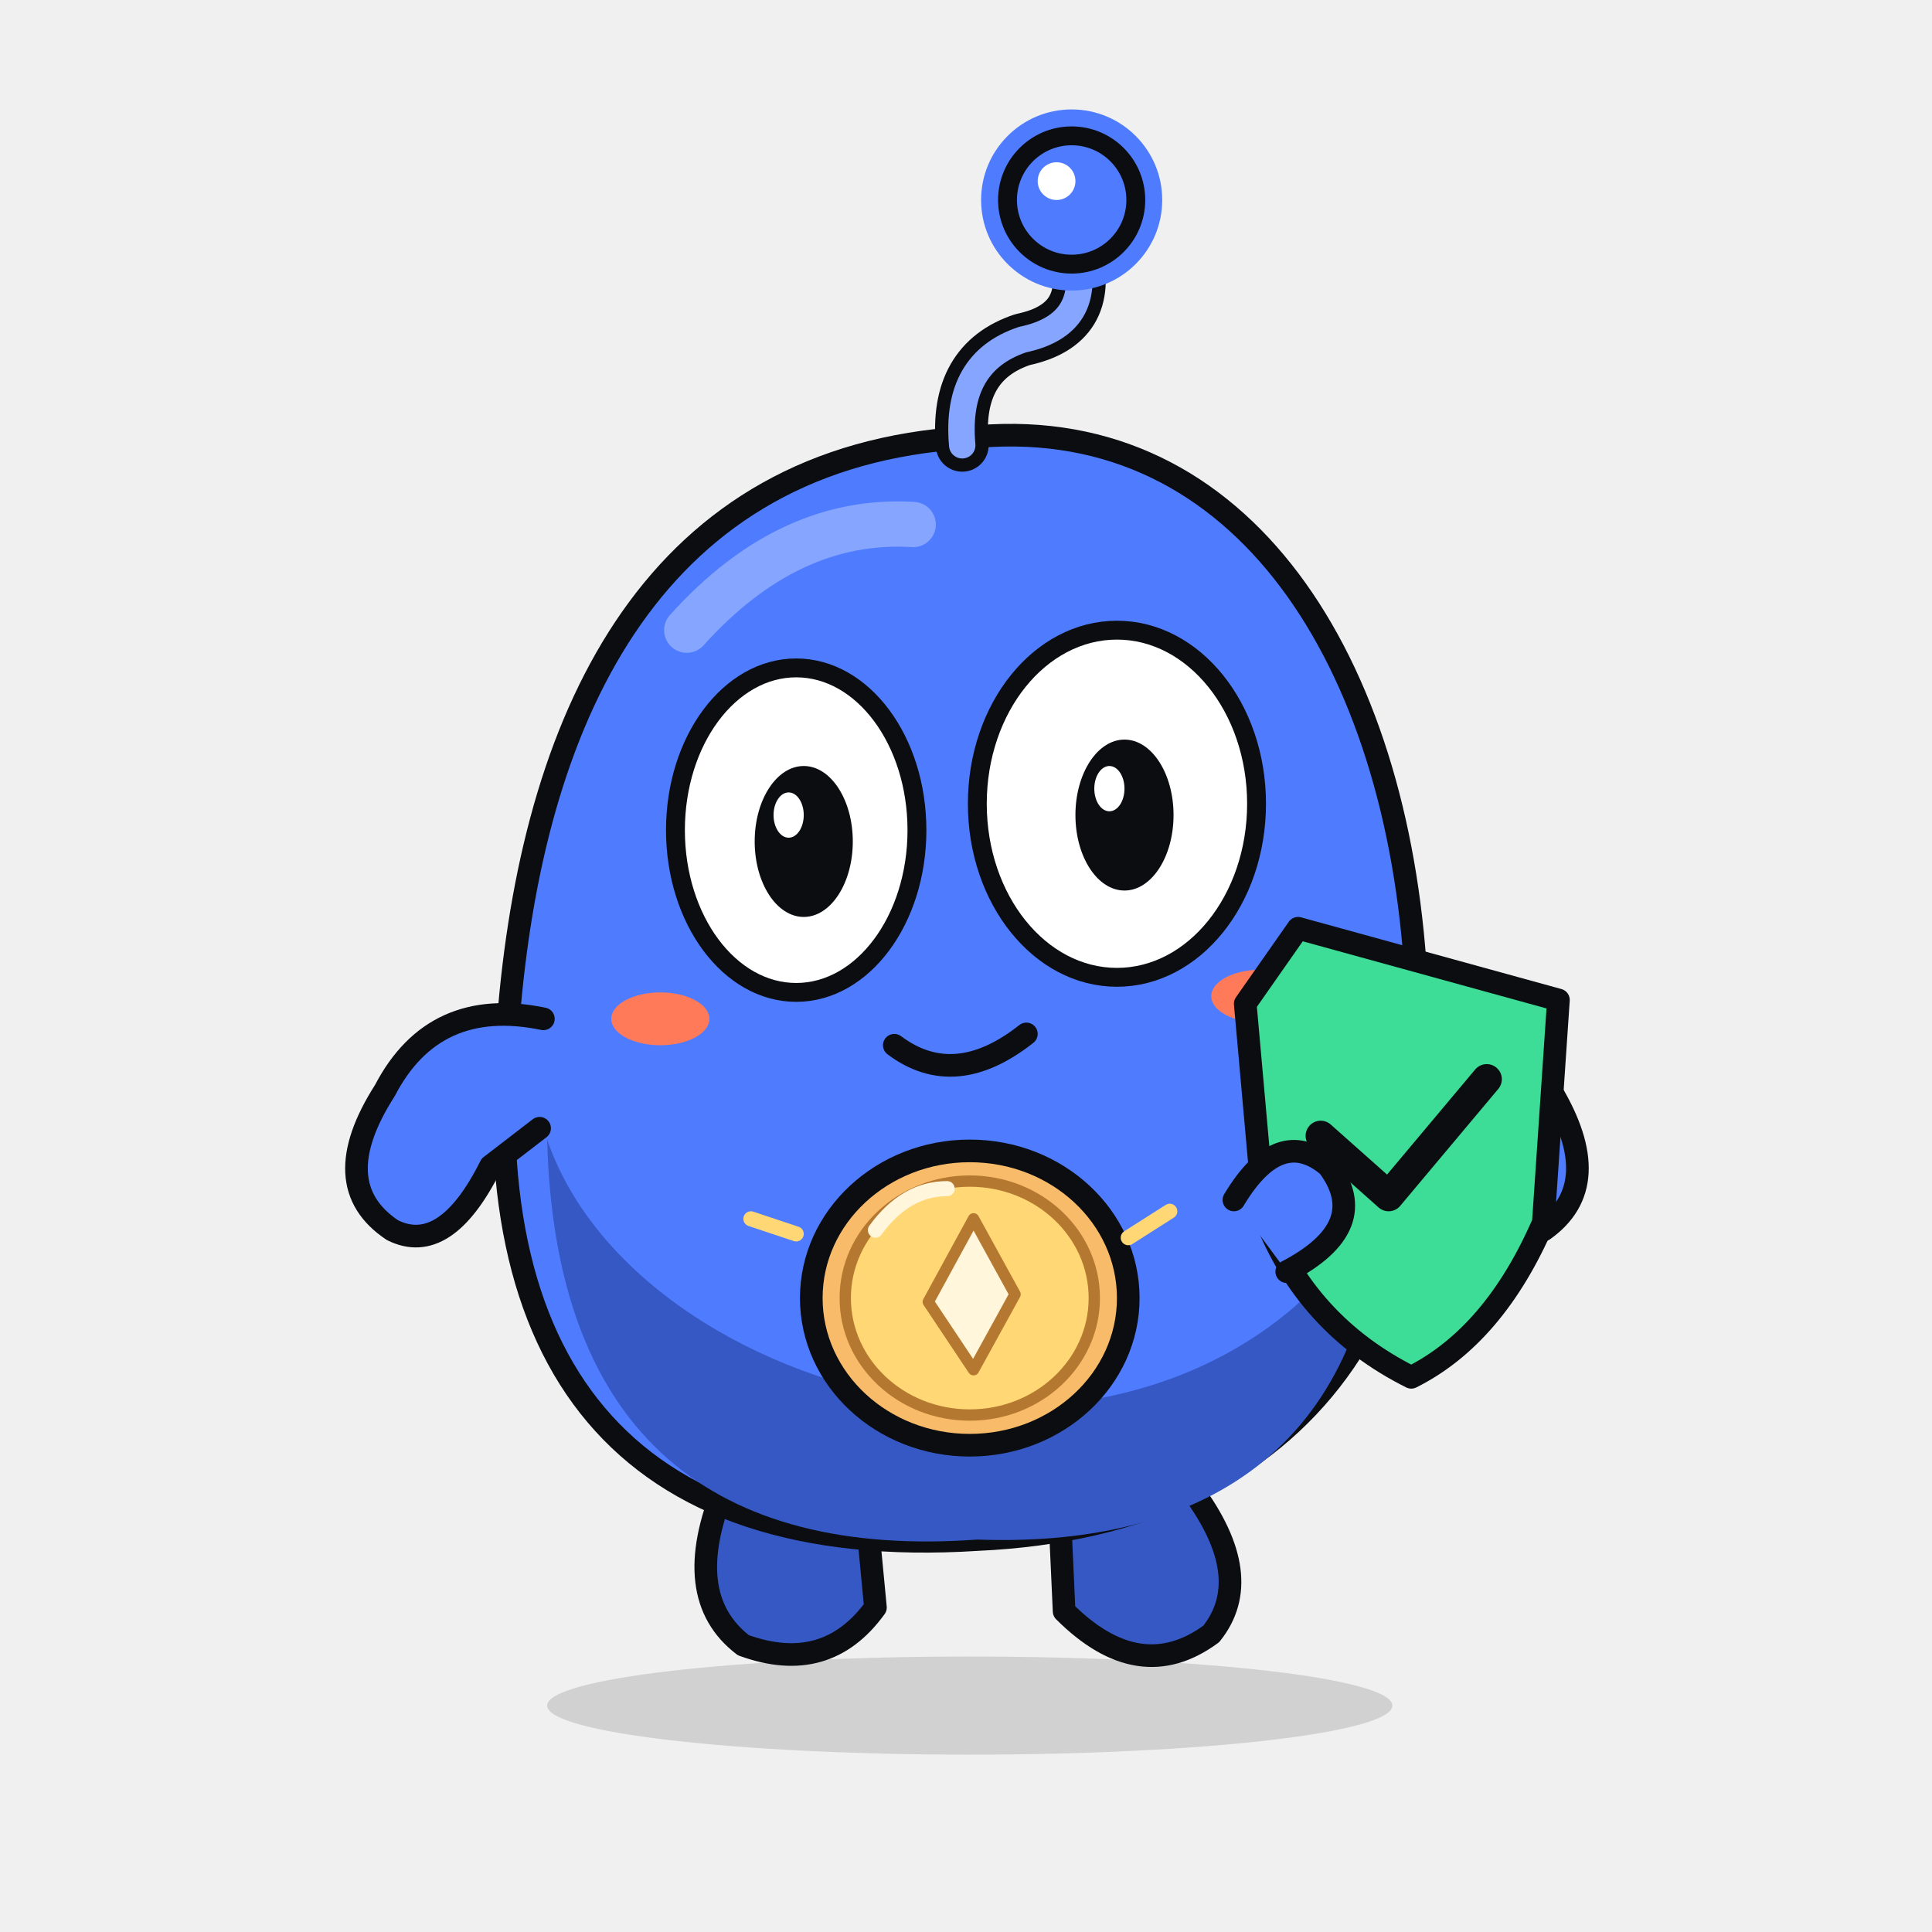
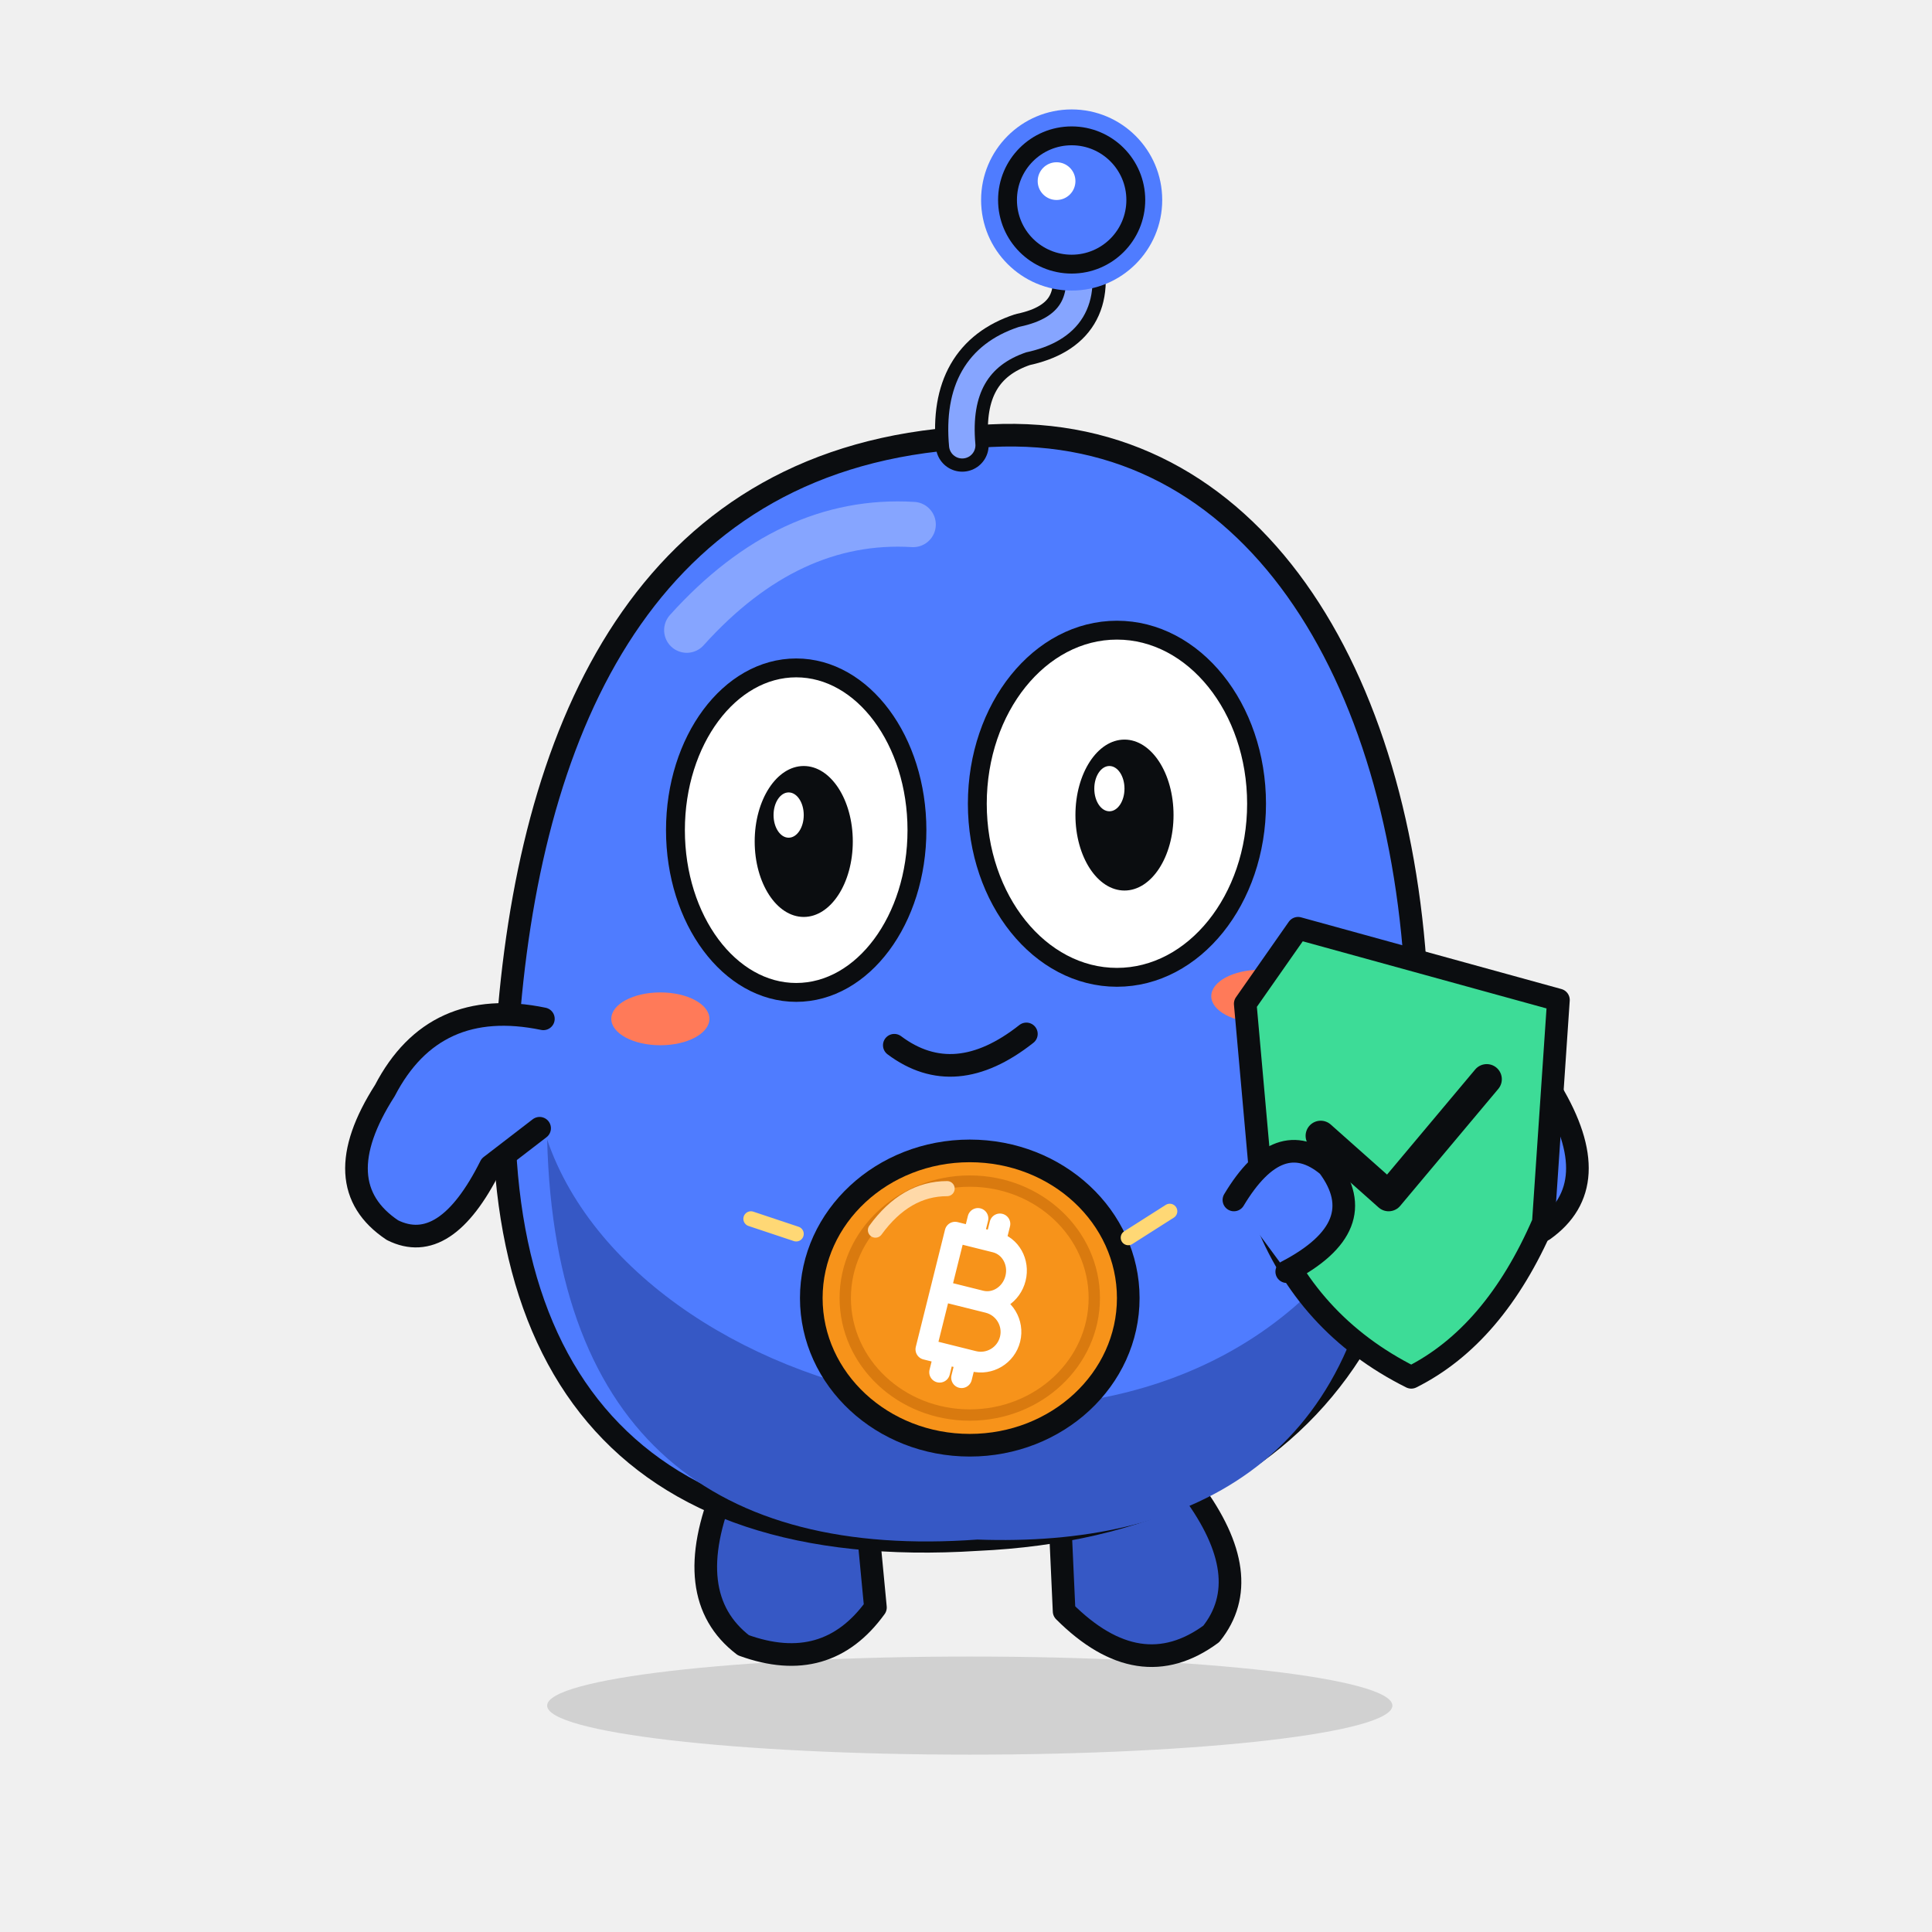
<svg xmlns="http://www.w3.org/2000/svg" viewBox="0 0 512 512" role="img" aria-labelledby="title desc">
  <g id="shadow" opacity=".14">
    <ellipse cx="257" cy="452" rx="112" ry="13" fill="#0b0d10" stroke="none" stroke-width="6" />
  </g>
  <g id="character">
    <g id="legs">
      <g id="leg-left">
        <path d="M192 394 Q180 423 197 436 Q219 444 232 426 L230 405" fill="#3658c5" stroke="#0b0d10" stroke-width="6" stroke-linecap="round" stroke-linejoin="round" />
      </g>
      <g id="leg-right">
        <path d="M281 405 L282 427 Q302 447 321 433 Q333 418 316 395" fill="#3658c5" stroke="#0b0d10" stroke-width="6" stroke-linecap="round" stroke-linejoin="round" />
      </g>
    </g>
    <g id="body">
      <path d="M256 116 C327 108 369 172 375 255 C387 344 347 404 259 408 C165 414 125 361 135 267 C142 188 174 121 256 116 Z" fill="#4f7cff" stroke="#0b0d10" stroke-width="6" stroke-linecap="round" stroke-linejoin="round" />
      <path d="M145 302 C170 375 315 409 366 318 C361 388 314 410 259 408 C190 413 147 381 145 302 Z" fill="#3658c5" stroke="none" stroke-width="0" stroke-linecap="round" stroke-linejoin="round" />
      <path d="M182 167 Q209 137 242 139" fill="none" stroke="#86a5ff" stroke-width="12" stroke-linecap="round" stroke-linejoin="round" />
    </g>
    <g id="antenna">
      <path d="M255 118 Q253 96 271 90 Q290 86 285 67" fill="none" stroke="#0b0d10" stroke-width="14" stroke-linecap="round" stroke-linejoin="round" />
      <path d="M255 118 Q253 96 271 90 Q290 86 285 67" fill="none" stroke="#86a5ff" stroke-width="7" stroke-linecap="round" stroke-linejoin="round" />
    </g>
    <g id="antenna-light">
      <ellipse cx="284" cy="53" rx="24" ry="24" fill="#4f7cff" stroke="none" stroke-width="6" />
      <ellipse cx="284" cy="53" rx="17" ry="17" fill="#4f7cff" stroke="#0b0d10" stroke-width="5" />
      <ellipse cx="280" cy="48" rx="5" ry="5" fill="#ffffff" stroke="none" stroke-width="6" />
    </g>
    <g id="eyes">
      <g id="eye-left">
        <ellipse cx="211" cy="220" rx="32" ry="43" fill="#ffffff" stroke="#0b0d10" stroke-width="5" />
        <ellipse cx="213" cy="223" rx="13" ry="20" fill="#0b0d10" stroke="none" stroke-width="6" />
        <ellipse cx="209" cy="216" rx="4" ry="6" fill="#ffffff" stroke="none" stroke-width="6" />
      </g>
      <g id="eye-right">
        <ellipse cx="296" cy="213" rx="37" ry="46" fill="#ffffff" stroke="#0b0d10" stroke-width="5" />
        <ellipse cx="298" cy="216" rx="13" ry="20" fill="#0b0d10" stroke="none" stroke-width="6" />
        <ellipse cx="294" cy="209" rx="4" ry="6" fill="#ffffff" stroke="none" stroke-width="6" />
      </g>
    </g>
    <g id="cheeks">
      <ellipse cx="175" cy="270" rx="13" ry="7" fill="#ff7a59" stroke="none" stroke-width="6" />
      <ellipse cx="334" cy="264" rx="13" ry="7" fill="#ff7a59" stroke="none" stroke-width="6" />
    </g>
    <g id="mouth">
      <path d="M237 277 Q253 289 272 274" fill="none" stroke="#0b0d10" stroke-width="6" stroke-linecap="round" stroke-linejoin="round" />
    </g>
    <g id="coin">
-       <ellipse cx="257" cy="344" rx="42" ry="39" fill="#f8bb6a" stroke="#0b0d10" stroke-width="6" />
-       <ellipse cx="257" cy="344" rx="33" ry="31" fill="#ffd875" stroke="#b57830" stroke-width="3" />
-       <path d="M258 323 L269 343 L258 363 L246 345 Z" fill="#fff6db" stroke="#b57830" stroke-width="3" stroke-linecap="round" stroke-linejoin="round" />
-       <path d="M232 326 Q240 315 251 315" fill="none" stroke="#fff6db" stroke-width="4" stroke-linecap="round" stroke-linejoin="round" />
+       <ellipse cx="257" cy="344" rx="42" ry="39" fill="#f7931a" stroke="#0b0d10" stroke-width="6" />
+       <ellipse cx="257" cy="344" rx="33" ry="31" fill="#f7931a" stroke="#d97a0f" stroke-width="3" />
+       <g transform="translate(257 344) rotate(14)">
+         <path d="M-8 -16 L-8 16 M-8 -16 H3 A7.5 8 0 0 1 3 0 H-8 M-8 0 H5 A8 8 0 0 1 5 16 H-8 M-3 -21 V-16 M3 -21 V-16 M-3 16 V21 M3 16 V21" fill="none" stroke="#ffffff" stroke-width="5.5" stroke-linecap="round" stroke-linejoin="round" />
+       </g>
+       <path d="M232 326 Q240 315 251 315" fill="none" stroke="#ffd9a8" stroke-width="4" stroke-linecap="round" stroke-linejoin="round" />
      <path d="M211 327 L199 323 M299 328 L310 321" fill="none" stroke="#ffd875" stroke-width="4" stroke-linecap="round" stroke-linejoin="round" />
    </g>
    <g id="arms">
      <g id="arm-left">
        <path d="M144 270 Q115 264 102 289 Q86 314 104 326 Q118 333 130 309 L143 299" fill="#4f7cff" stroke="#0b0d10" stroke-width="6" stroke-linecap="round" stroke-linejoin="round" />
      </g>
      <g id="arm-right">
        <path d="M370 269 Q397 264 411 289 Q426 314 409 326 Q393 333 383 309 L371 299" fill="#4f7cff" stroke="#0b0d10" stroke-width="6" stroke-linecap="round" stroke-linejoin="round" />
      </g>
    </g>
    <g id="props">
      <path d="M344 246 L413 265 L409 324 Q396 354 374 365 Q346 351 335 322 L330 266 Z" fill="#3ddc97" stroke="#0b0d10" stroke-width="6" stroke-linecap="round" stroke-linejoin="round" />
      <path d="M350 301 L368 317 L394 286" fill="none" stroke="#0b0d10" stroke-width="8" stroke-linecap="round" stroke-linejoin="round" />
      <path d="M327 318 Q339 298 352 309 Q364 325 341 337" fill="#4f7cff" stroke="#0b0d10" stroke-width="6" stroke-linecap="round" stroke-linejoin="round" />
    </g>
    <g id="effects" />
  </g>
</svg>
